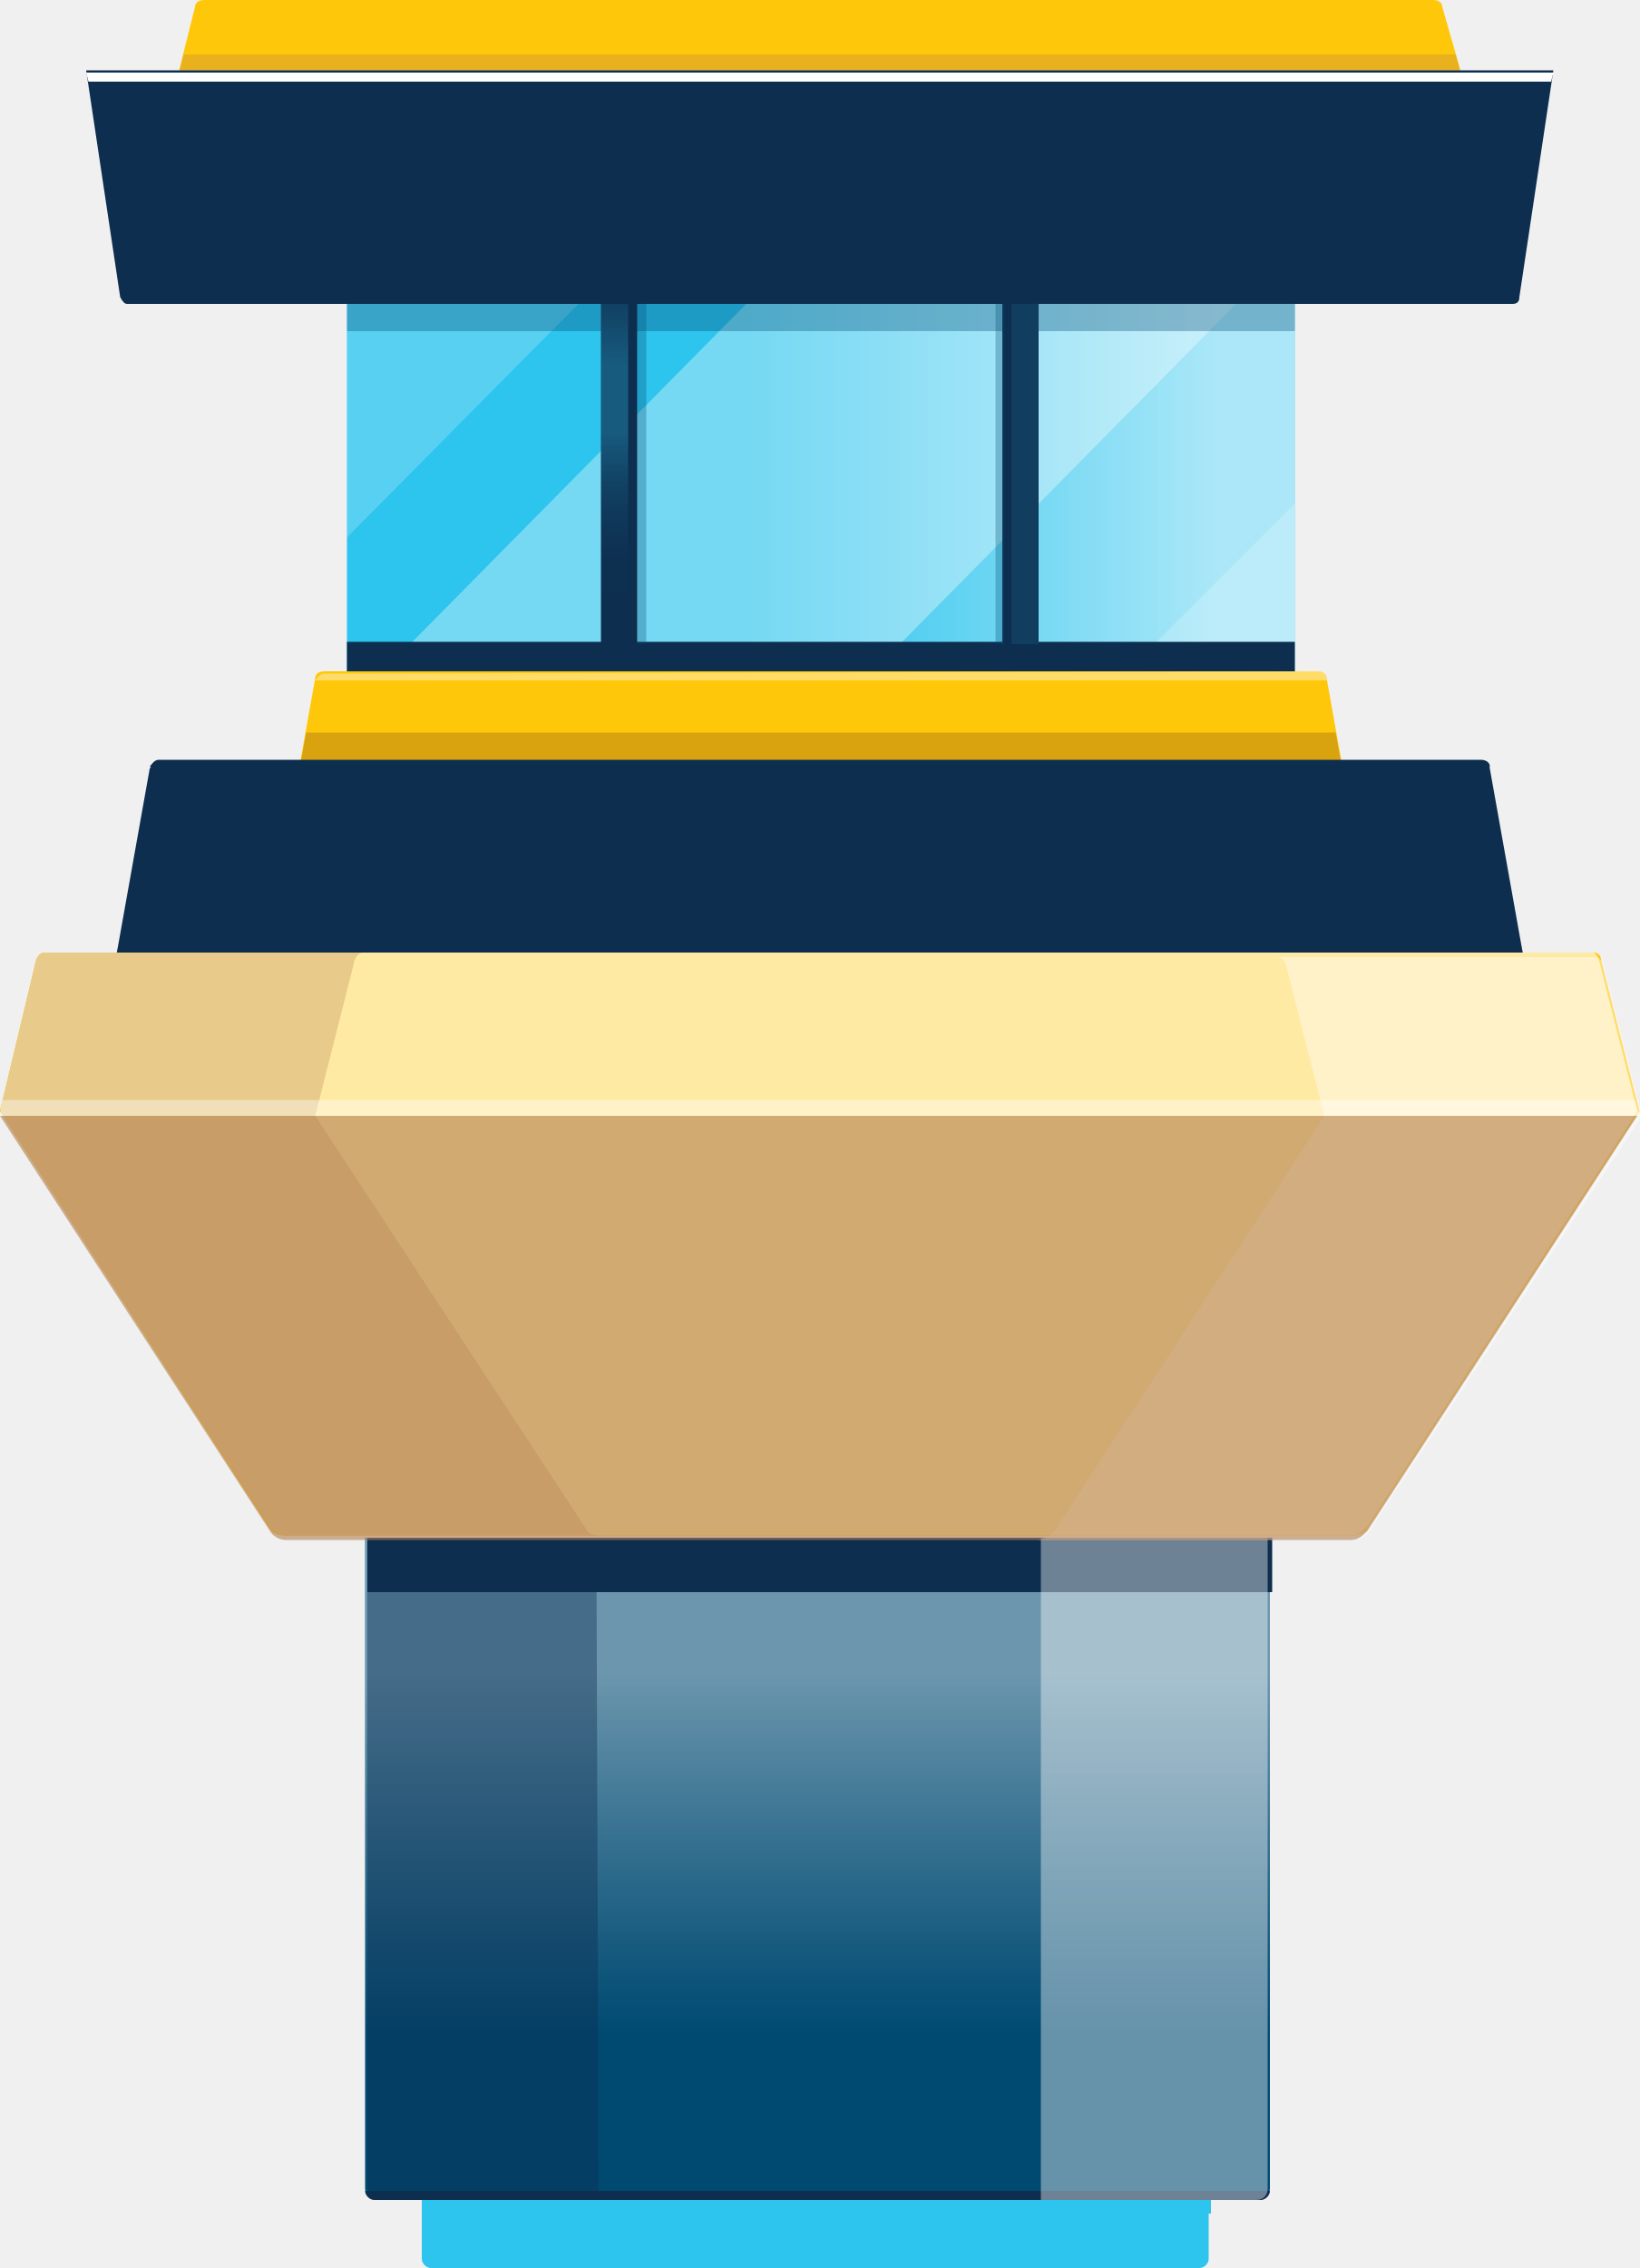
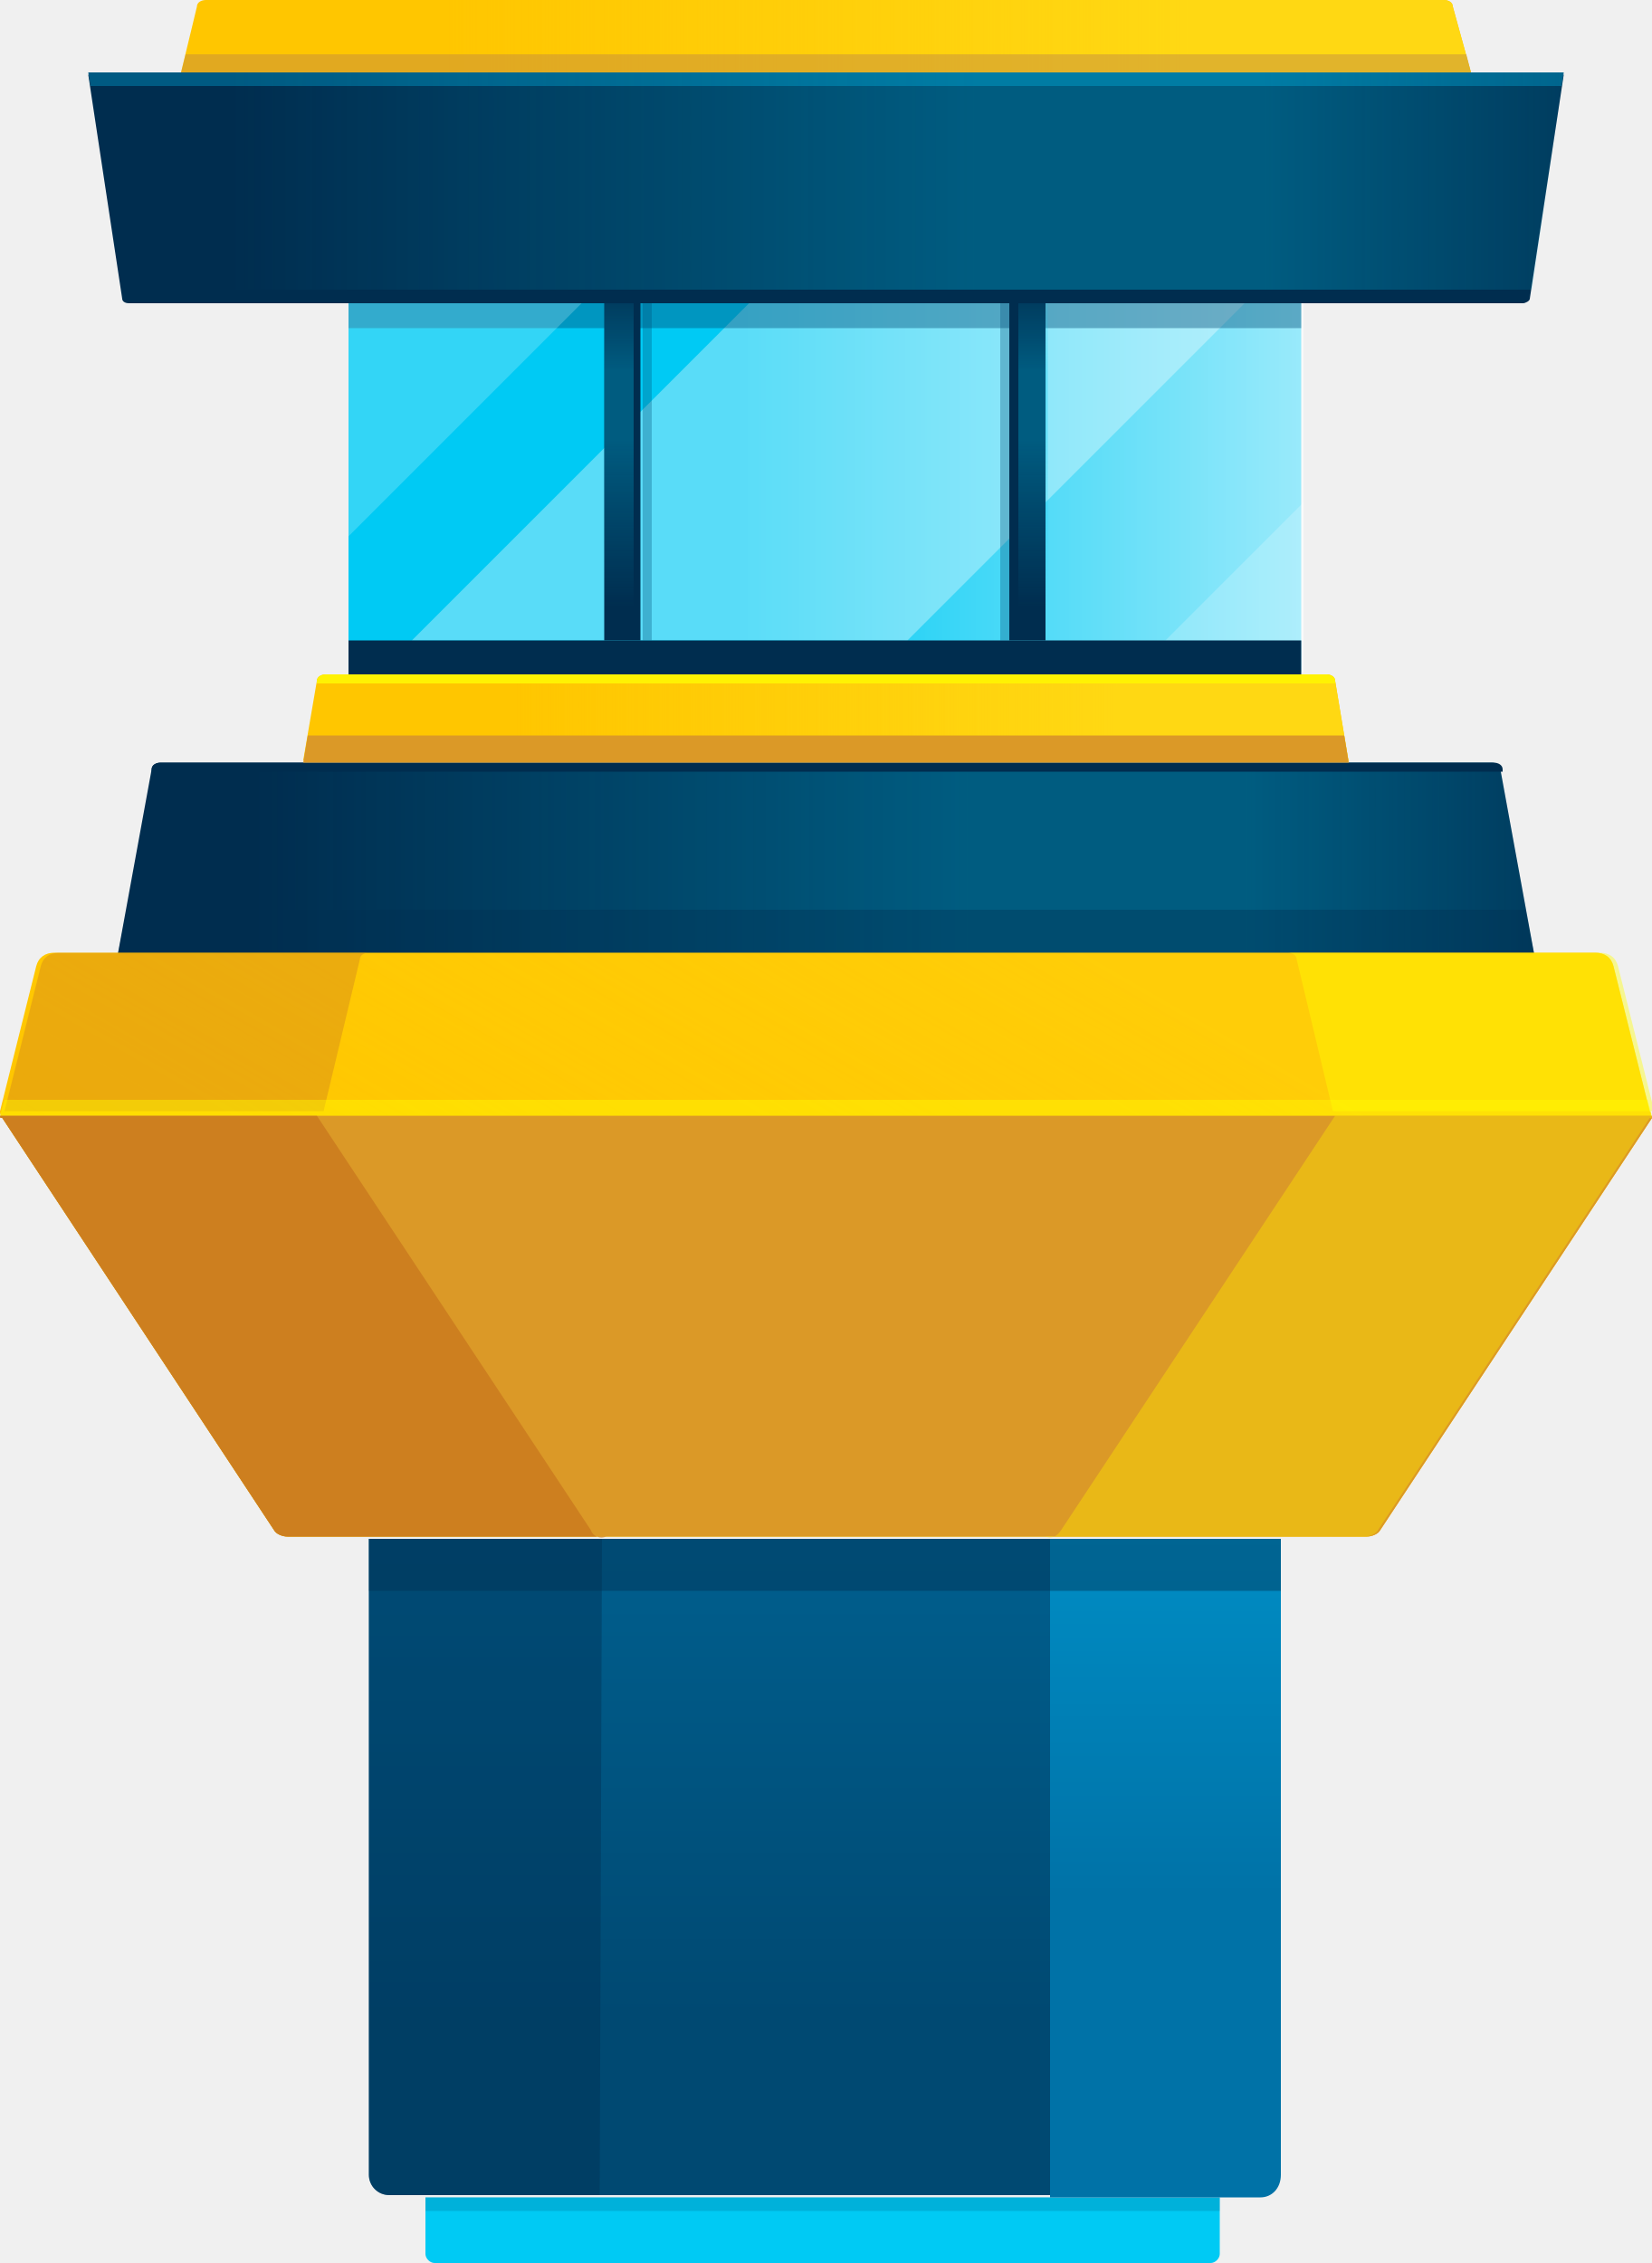
- <svg xmlns="http://www.w3.org/2000/svg" xmlns:xlink="http://www.w3.org/1999/xlink" enable-background="new 0 0 72.3 100" viewBox="0 0 72.3 100">
-   <linearGradient id="a">
-     <stop offset=".41" stop-color="#fff" stop-opacity="0" />
-     <stop offset=".51" stop-color="#fff" stop-opacity=".15" />
-     <stop offset=".74" stop-color="#fff" stop-opacity=".53" />
-     <stop offset="1" stop-color="#fff" />
+ <svg xmlns="http://www.w3.org/2000/svg" version="1.1" id="Ebene_1" x="0" y="0" viewBox="0 0 73 100" xml:space="preserve" enable-background="new 0 0 73 100">
+   <style type="text/css">.st0{fill:#00caf4}.st1,.st2,.st3,.st4{opacity:.6;fill:url(#SVGID_1_);enable-background:new}.st2,.st3,.st4{opacity:.2;fill:#fff}.st3,.st4{opacity:.35}.st4{opacity:.4;fill:#004972}.st5{fill:#002d4f}.st6{fill:url(#SVGID_2_)}.st7{fill:url(#SVGID_3_)}.st8{opacity:.3;fill:#004972;enable-background:new}.st9{fill:#ffc600}.st10{fill:url(#SVGID_4_)}.st11{fill:url(#SVGID_5_)}.st12{fill:url(#SVGID_6_)}.st13{opacity:.4;fill:#b47d4f;enable-background:new}.st14{fill:#005a82}.st15{fill:url(#SVGID_7_)}.st16{fill:#db9927}.st17,.st18,.st19{opacity:.35;fill:#002d4f;enable-background:new}.st18,.st19{opacity:.2;fill:#004972}.st19{opacity:.4;fill:#002d4f}.st20{fill:url(#SVGID_8_)}.st21{opacity:.4;fill:url(#SVGID_9_);enable-background:new}.st22{fill:none}.st23{opacity:.42;fill:#002d4f;enable-background:new}.st24{fill:#cd7f1f}.st25,.st26,.st27{opacity:.4;fill:#cd7f1f;enable-background:new}.st26,.st27{fill:#ffe700}.st27{fill:#ff0}.st28{fill:url(#SVGID_10_)}.st29{fill:#fff203}</style>
+   <path class="st0" d="M18.8,97.1v2.5c0,0.2,0.2,0.4,0.4,0.4h34.3c0.2,0,0.4-0.2,0.4-0.4v-2.5H18.8z" />
+   <rect x="15.4" y="12.8" class="st0" width="42.1" height="16.9" />
+   <linearGradient id="SVGID_1_" gradientUnits="userSpaceOnUse" x1="15.425" y1="79.745" x2="57.571" y2="79.745" gradientTransform="matrix(1 0 0 -1 0 101)">
+     <stop offset=".408" stop-color="#FFFFFF" stop-opacity="0" />
+     <stop offset=".999" stop-color="#FFFFFF" />
  </linearGradient>
-   <linearGradient id="b" gradientTransform="matrix(-1044.176 0 0 -421.3531 -49219.277 -499391.562)" gradientUnits="userSpaceOnUse" x1="-47.152" x2="-47.192" xlink:href="#a" y1="-1185.26" y2="-1185.26" />
-   <linearGradient id="c" gradientTransform="matrix(13.3777 0 0 13.3729 2435.364 16730.697)" gradientUnits="userSpaceOnUse" x1="-177.8" x2="-177.8" y1="-1250.132" y2="-1250.125">
-     <stop offset=".28" stop-color="#fff" stop-opacity="0" />
-     <stop offset=".39" stop-color="#fff" stop-opacity=".01" />
-     <stop offset=".48" stop-color="#fff" stop-opacity=".06" />
-     <stop offset=".57" stop-color="#fff" stop-opacity=".13" />
-     <stop offset=".65" stop-color="#fff" stop-opacity=".22" />
-     <stop offset=".73" stop-color="#fff" stop-opacity=".35" />
-     <stop offset=".81" stop-color="#fff" stop-opacity=".51" />
-     <stop offset=".89" stop-color="#fff" stop-opacity=".69" />
-     <stop offset=".97" stop-color="#fff" stop-opacity=".9" />
-     <stop offset="1" stop-color="#fff" />
+   <polygon class="st1" points="15.4,12.8 57.6,12.8 57.6,29.7 15.4,29.7" />
+   <polygon class="st2" points="51.5,28.3 57.6,28.3 57.6,22.2" />
+   <polygon class="st3" points="40.1,28.3 55.6,12.8 33.7,12.8 18.2,28.3" />
+   <rect x="15.4" y="12.8" class="st4" width="42.1" height="1.7" />
+   <polygon class="st2" points="26.3,12.8 15.4,12.8 15.4,23.7" />
+   <rect x="15.4" y="28.3" class="st5" width="42.1" height="1.5" />
+   <rect x="44.6" y="13.4" class="st5" width="1.6" height="14.9" />
+   <rect x="26.7" y="13.4" class="st5" width="1.6" height="14.9" />
+   <linearGradient id="SVGID_2_" gradientUnits="userSpaceOnUse" x1="27.368" y1="72.727" x2="27.368" y2="87.599" gradientTransform="matrix(1 0 0 -1 0 101)">
+     <stop offset=".096" stop-color="#00CAF4" stop-opacity="0" />
+     <stop offset=".568" stop-color="#00CAF4" stop-opacity="0.281" />
+     <stop offset=".6" stop-color="#00CAF4" stop-opacity="0.3" />
+     <stop offset=".797" stop-color="#00CAF4" stop-opacity="0.3" />
+     <stop offset="1" stop-color="#00CAF4" stop-opacity="0.1" />
  </linearGradient>
-   <linearGradient id="d">
-     <stop offset=".1" stop-color="#2dc4ed" stop-opacity="0" />
-     <stop offset=".23" stop-color="#2dc4ed" stop-opacity=".01" />
-     <stop offset=".34" stop-color="#2dc4ed" stop-opacity=".06" />
-     <stop offset=".45" stop-color="#2dc4ed" stop-opacity=".13" />
-     <stop offset=".55" stop-color="#2dc4ed" stop-opacity=".24" />
-     <stop offset=".6" stop-color="#2dc4ed" stop-opacity=".3" />
-     <stop offset=".8" stop-color="#2dc4ed" stop-opacity=".3" />
-     <stop offset="1" stop-color="#2dc4ed" stop-opacity=".1" />
+   <rect x="26.7" y="13.4" class="st6" width="1.3" height="14.9" />
+   <linearGradient id="SVGID_3_" gradientUnits="userSpaceOnUse" x1="-13969.024" y1="72.727" x2="-13969.024" y2="87.599" gradientTransform="matrix(-1 0 0 -1 -13923.397 101)">
+     <stop offset=".096" stop-color="#00CAF4" stop-opacity="0" />
+     <stop offset=".568" stop-color="#00CAF4" stop-opacity="0.281" />
+     <stop offset=".6" stop-color="#00CAF4" stop-opacity="0.3" />
+     <stop offset=".797" stop-color="#00CAF4" stop-opacity="0.3" />
+     <stop offset="1" stop-color="#00CAF4" stop-opacity="0.1" />
  </linearGradient>
-   <linearGradient id="e" gradientTransform="matrix(30.9339 0 0 373.7006 2542.346 444888.062)" gradientUnits="userSpaceOnUse" x1="-81.31" x2="-81.31" xlink:href="#d" y1="-1190.418" y2="-1190.458" />
-   <linearGradient id="f" gradientTransform="matrix(30.9339 0 0 373.7006 2994.628 444888.062)" gradientUnits="userSpaceOnUse" x1="-95.346" x2="-95.346" xlink:href="#d" y1="-1190.116" y2="-1190.295" />
-   <linearGradient id="g" gradientTransform="matrix(1187.971 0 0 217.3663 58718.793 259535.219)" gradientUnits="userSpaceOnUse" x1="-49.101" x2="-48.532" xlink:href="#a" y1="-1193.843" y2="-1193.843" />
-   <linearGradient id="h" gradientTransform="matrix(1551.639 0 0 217.3605 76303.977 259627.766)" gradientUnits="userSpaceOnUse" x1="-48.944" x2="-48.201" xlink:href="#d" y1="-1194.283" y2="-1194.283" />
-   <linearGradient id="i" gradientTransform="matrix(998.1938 0 0 728.1599 49538.957 867421)" gradientUnits="userSpaceOnUse" x1="-49.593" x2="-49.593" xlink:href="#a" y1="-1191.117" y2="-1191.158" />
-   <linearGradient id="j" gradientTransform="matrix(1804.107 0 0 642.0543 88510.695 764464.375)" gradientUnits="userSpaceOnUse" x1="-49.103" x2="-49.064" xlink:href="#a" y1="-1189.72" y2="-1190.253" />
-   <linearGradient id="k" gradientTransform="matrix(1616.011 0 0 240.7889 79417.117 286705.625)" gradientUnits="userSpaceOnUse" x1="-48.928" x2="-48.154" xlink:href="#d" y1="-1190.66" y2="-1190.66" />
-   <path d="m57.1 29.7h-41.8v-16.9h41.8z" fill="#2dc4ed" />
-   <path d="m57.1 29.7h-41.8v-16.9h41.8z" fill="url(#b)" opacity=".6" />
-   <path d="m49.6 29.7h7.5v-7.5z" fill="#fff" opacity=".2" />
-   <path d="m57.1 13.4v-.5h-.5z" fill="url(#c)" />
-   <path d="m16.8 29.7h21.6l16.7-16.9h-21.6z" fill="#fff" opacity=".35" />
-   <path d="m26.1 12.8h-10.8v10.9z" fill="#fff" opacity=".2" />
-   <path d="m57.1 29.8h-41.8v-1.5h41.8z" fill="#0d2e4f" />
-   <path d="m15.3 12.8h41.8v1.8h-41.8z" fill="#004a72" opacity=".33" />
-   <path d="m44.2 13.4h1.6v15h-1.6zm-17.7 0h1.6v15h-1.6z" fill="#0d2e4f" />
-   <path d="m26.5 13.4h1.2v15h-1.2z" fill="url(#e)" />
-   <path d="m44.6 13.4h1.2v15h-1.2z" fill="url(#f)" />
-   <path d="m28.1 13.4h.4v15h-.4zm15.8 0h.4v15h-.4z" fill="#004a72" opacity=".3" />
-   <path d="m13.9 29.9-1.5 8.4h47.6l-1.5-8.4c0-.2-.2-.3-.4-.3h-43.8c-.2 0-.4.1-.4.3z" fill="#ffc709" />
-   <path d="m13.9 29.9-1.5 8.4h47.6l-1.5-8.4c0-.2-.2-.3-.4-.3h-43.8c-.2 0-.4.1-.4.3z" fill="url(#g)" opacity=".45" />
-   <path d="m14.3 29.7c-.2 0-.3.2-.4.3h44.6v-.1c0-.2-.2-.3-.4-.3z" fill="#fff" opacity=".38" />
-   <path d="m12.5 37.9h47.4l-1-5.6h-45.4z" fill="#814c1f" opacity=".3" />
-   <path d="m6.6 33.9-1.5 8.4h62.1l-1.5-8.4c0-.2-.2-.3-.4-.3h-58.3c-.2-.1-.3.1-.4.3z" fill="#0d2e4f" />
-   <path d="m6.6 33.9-1.5 8.4h62.1l-1.5-8.4c0-.2-.2-.3-.4-.3h-58.3c-.2-.1-.3.1-.4.3z" fill="url(#h)" />
-   <path d="m5.6 40.1-.5 2.1h62.1l-.5-2.1z" fill="#0d2e4f" opacity=".35" />
-   <path d="m19 90.1h33.9c.2 0 .4.2.4.4v9.1c0 .2-.2.4-.4.4h-33.9c-.2 0-.4-.2-.4-.4v-9.2c.1-.1.2-.3.4-.3z" fill="#2dc4ed" />
-   <path d="m18.6 97.6v-9.4h34.8v9.4" fill="#2dc4ed" />
-   <path d="m16.1 67.8v28.7c0 .2.2.4.4.4h39.1c.2 0 .4-.2.4-.4v-28.7z" fill="#004a72" />
-   <path d="m16.1 67.8v28.7c0 .2.2.4.4.4h39.1c.2 0 .4-.2.4-.4v-28.7z" fill="url(#i)" opacity=".42" />
-   <path d="m16.1 96.6c0 .2.2.4.4.4h39.1c.2 0 .4-.2.4-.4zm40-26.4h-39.9v-2.4h39.9z" fill="#0d2e4f" />
-   <path d="m26.4 97h-9.6c-.3 0-.6-.3-.6-.6v-28.6h10.1z" fill="#0d2e4f" opacity=".4" />
-   <path d="m55.7 97h-9.8v-29.2h10v28.7c0 .3-.2.5-.5.5z" fill="#fff" opacity=".4" />
-   <path d="m70.3 42h-68.3c-.2 0-.3.1-.4.3l-1.6 6.7 11.9 18.4c.1.2.4.3.6.3h47.2c.2 0 .5-.1.6-.3l12-18.4-1.7-6.7c0-.1-.1-.3-.3-.3z" fill="#ffc709" />
-   <path d="m70.3 42h-68.3c-.2 0-.3.1-.4.3l-1.6 6.7 11.9 18.3c.1.2.4.4.7.4h47c.3 0 .5-.2.7-.4l11.9-18.3-1.7-6.7c0-.1-.1-.2-.2-.3z" fill="#ffc709" />
-   <path d="m70.3 42h-68.3c-.2 0-.3.1-.4.3l-1.6 6.7 11.9 18.3c.1.2.4.4.7.4h47c.3 0 .5-.2.7-.4l11.9-18.3-1.7-6.7c0-.1-.1-.2-.2-.3z" fill="url(#j)" opacity=".63" />
-   <path d="m25.9 67.5-12-18.3 1.7-6.7c0-.2.2-.5.4-.5h.1-14.1c-.2 0-.3.1-.4.3l-1.6 6.7 11.9 18.3c.1.2.4.4.7.4h14c-.3 0-.6 0-.7-.2z" fill="#b27e4f" opacity=".3" />
-   <path d="m46.5 67.5 11.9-18.3-1.7-6.7c-.1-.2-.2-.3-.4-.3h14c.2 0 .3.1.4.3l1.7 6.7-12 18.3c-.1.2-.4.4-.7.4h-14c.4 0 .6-.2.8-.4z" fill="#fff" opacity=".4" />
-   <path d="m7 33.5c-.2 0-.3.2-.4.3h59.1c0-.2-.2-.3-.4-.3z" fill="#0d2e4f" />
-   <path d="m7.9 3.1h56.5l-.8-2.8c0-.2-.2-.3-.4-.3h-54.2c-.2 0-.4.1-.4.3z" fill="#ffc709" />
-   <path d="m7.9 3.2h56.5l-.2-.8h-56.1z" fill="#b47d4f" opacity=".3" />
-   <path d="m5.6 13.4h61.1c.2 0 .3-.1.3-.3l1.5-10h-64.7l1.5 10c.1.2.2.3.3.3z" fill="#0d2e4f" />
-   <path d="m5.6 12.7h61.1c.1 0 .3-.1.3-.2l1.5-9.4h-64.7l1.5 9.3c-.1.1 0 .3.1.3s.2.1.2 0z" fill="url(#k)" />
-   <path d="m68.5 3.2h-64.7l.1.4h64.5z" fill="#fff" />
-   <path d="m0 49.2h72.3l-.2-.7h-72z" fill="#fff" opacity=".4" />
-   <path d="m72.3 49.2h-72.3l11.9 18.3c.1.2.4.4.7.4h47c.3 0 .5-.2.7-.4l11.9-18.3z" fill="#b27e4f" opacity=".6" />
+   <rect x="45" y="13.4" class="st7" width="1.3" height="14.9" />
+   <rect x="28.4" y="13.4" class="st8" width=".4" height="14.9" />
+   <rect x="44.2" y="13.4" class="st8" width=".4" height="14.9" />
+   <path class="st9" d="M59.6,33.7L59,30.1c0-0.2-0.2-0.3-0.4-0.3H14.4c-0.2,0-0.4,0.1-0.4,0.3l-0.6,3.5H59.6z" />
+   <path class="st5" d="M67.8,42.2L66.3,34c0-0.2-0.2-0.3-0.4-0.3H7.1c-0.2,0-0.4,0.1-0.4,0.3l-1.5,8.2H67.8z" />
+   <linearGradient id="SVGID_4_" gradientUnits="userSpaceOnUse" x1="5.209" y1="63.092" x2="67.787" y2="63.092" gradientTransform="matrix(1 0 0 -1 0 101)">
+     <stop offset=".096" stop-color="#00CAF4" stop-opacity="0" />
+     <stop offset=".568" stop-color="#00CAF4" stop-opacity="0.281" />
+     <stop offset=".6" stop-color="#00CAF4" stop-opacity="0.3" />
+     <stop offset=".797" stop-color="#00CAF4" stop-opacity="0.3" />
+     <stop offset="1" stop-color="#00CAF4" stop-opacity="0.1" />
+   </linearGradient>
+   <path class="st10" d="M67.8,42.2L66.3,34c0-0.2-0.2-0.3-0.4-0.3H7.1c-0.2,0-0.4,0.1-0.4,0.3l-1.5,8.2H67.8z" />
+   <linearGradient id="SVGID_5_" gradientUnits="userSpaceOnUse" x1="36.478" y1="33.011" x2="36.478" y2="3.929" gradientTransform="matrix(1 0 0 -1 0 101)">
+     <stop offset="0" stop-color="#005F8E" />
+     <stop offset=".724" stop-color="#004972" />
+     <stop offset=".74" stop-color="#004972" />
+   </linearGradient>
+   <path class="st11" d="M16.3,68v28.1c0,0.5,0.4,0.9,0.9,0.9h38.4c0.5,0,0.9-0.4,0.9-0.9V68H16.3z" />
+   <path class="st5" d="M7.1,33.7c-0.2,0-0.4,0.1-0.4,0.3l0,0.1h59.7l0-0.1c0-0.2-0.2-0.3-0.4-0.3H7.1z" />
+   <g>
+     <path class="st9" d="M8,3.2h57l-0.8-2.9C64.2,0.1,64,0,63.8,0H9.1C8.9,0,8.7,0.1,8.7,0.3L8,3.2z" />
+     <linearGradient id="SVGID_6_" gradientUnits="userSpaceOnUse" x1="8.016" y1="99.381" x2="65.007" y2="99.381" gradientTransform="matrix(1 0 0 -1 0 101)">
+       <stop offset=".204" stop-color="#FFD813" stop-opacity="0" />
+       <stop offset=".781" stop-color="#FFD813" />
+     </linearGradient>
+     <path class="st12" d="M8,3.2h57l-0.8-2.9C64.2,0.1,64,0,63.8,0H9.1C8.9,0,8.7,0.1,8.7,0.3L8,3.2z" />
+     <polygon class="st13" points="8,3.2 65,3.2 64.8,2.4 8.2,2.4" />
+   </g>
+   <path class="st5" d="M5.7,13.4h61.6c0.1,0,0.3-0.1,0.3-0.2l1.5-9.9H3.9l1.5,9.9C5.4,13.3,5.5,13.4,5.7,13.4z" />
+   <polygon class="st14" points="4,3.8 69,3.8 69.1,3.2 3.9,3.2" />
+   <linearGradient id="SVGID_7_" gradientUnits="userSpaceOnUse" x1="13.374" y1="69.273" x2="59.622" y2="69.273" gradientTransform="matrix(1 0 0 -1 0 101)">
+     <stop offset=".204" stop-color="#FFD813" stop-opacity="0" />
+     <stop offset=".781" stop-color="#FFD813" />
+   </linearGradient>
+   <path class="st15" d="M59.6,33.7L59,30.1c0-0.2-0.2-0.3-0.4-0.3H14.4c-0.2,0-0.4,0.1-0.4,0.3l-0.6,3.5H59.6z" />
+   <polygon class="st16" points="59.6,33.7 59.4,32.5 13.6,32.5 13.4,33.7" />
+   <polygon class="st17" points="67.8,42.2 67.4,40.2 5.6,40.2 5.2,42.2" />
+   <rect x="18.8" y="97.1" class="st18" width="35.1" height=".6" />
+   <path class="st19" d="M26.6,68H16.3v28.1c0,0.5,0.4,0.9,0.9,0.9h9.3L26.6,68L26.6,68z" />
+   <linearGradient id="SVGID_8_" gradientUnits="userSpaceOnUse" x1="51.511" y1="33.011" x2="51.511" y2="3.915" gradientTransform="matrix(1 0 0 -1 0 101)">
+     <stop offset="0" stop-color="#008DC4" />
+     <stop offset=".541" stop-color="#0072A7" />
+   </linearGradient>
+   <path class="st20" d="M56.6,96.1V68H46.4v29.1h9.3C56.2,97.1,56.6,96.7,56.6,96.1z" />
+   <path class="st9" d="M72.9,49.1l-1.6-6.4c-0.1-0.4-0.4-0.6-0.8-0.6H2.4c-0.4,0-0.7,0.2-0.8,0.6L0,49.1c0,0.1,0,0.2,0.1,0.3l12,18.2 c0.1,0.2,0.4,0.3,0.6,0.3h47.7c0.2,0,0.5-0.1,0.6-0.3l12-18.2C72.9,49.3,73,49.2,72.9,49.1z" />
+   <linearGradient id="SVGID_9_" gradientUnits="userSpaceOnUse" x1="21.563" y1="27.764" x2="47.329" y2="72.392" gradientTransform="matrix(1 0 0 -1 0 101)">
+     <stop offset=".204" stop-color="#FFD813" stop-opacity="0" />
+     <stop offset=".781" stop-color="#FFD813" />
+   </linearGradient>
+   <path class="st21" d="M72.9,49.1l-1.6-6.4c-0.1-0.4-0.4-0.6-0.8-0.6H2.4c-0.4,0-0.7,0.2-0.8,0.6L0,49.1c0,0.1,0,0.2,0.1,0.3l12,18.2 c0.1,0.2,0.4,0.3,0.6,0.3h47.7c0.2,0,0.5-0.1,0.6-0.3l12-18.2C72.9,49.3,73,49.2,72.9,49.1z" />
+   <path class="st22" d="M72.9,49.1l-1.6-6.4c-0.1-0.4-0.4-0.6-0.8-0.6H2.4c-0.4,0-0.7,0.2-0.8,0.6L0,49.1c0,0.1,0,0.2,0.1,0.3l12,18.2 c0.1,0.2,0.4,0.3,0.6,0.3h47.7c0.2,0,0.5-0.1,0.6-0.3l12-18.2C72.9,49.3,73,49.2,72.9,49.1z" />
+   <path class="st16" d="M0,49.3c0,0.1,0,0.1,0.1,0.1l12,18.2c0.1,0.2,0.4,0.3,0.6,0.3h47.7c0.2,0,0.5-0.1,0.6-0.3l12-18.2 c0,0,0.1-0.1,0.1-0.1H0z" />
+   <rect x="16.3" y="68" class="st23" width="40.3" height="2.3" />
+   <path class="st24" d="M26.1,67.6L14,49.3l0,0H0c0,0.1,0,0.1,0.1,0.1l12,18.2c0.1,0.2,0.4,0.3,0.6,0.3h14.1 C26.5,68,26.2,67.9,26.1,67.6z" />
+   <path class="st25" d="M14.3,49.1l1.6-6.7c0-0.2,0.2-0.3,0.4-0.3H2.6c-0.4,0-0.7,0.2-0.8,0.6l-1.6,6.4l0,0H14.3z" />
+   <path class="st26" d="M46.9,67.6l12.1-18.3l0,0h14c0,0.1,0,0.1-0.1,0.1l-12,18.2c-0.1,0.2-0.4,0.3-0.6,0.3H46.2 C46.5,68,46.7,67.9,46.9,67.6z" />
+   <path class="st27" d="M58.9,49.1l-1.6-6.7c0-0.2-0.2-0.3-0.4-0.3h13.8c0.4,0,0.7,0.2,0.8,0.6l1.6,6.4l0,0H58.9z" />
+   <polygon class="st27" points="0,49.3 73,49.3 72.8,48.6 0.2,48.6" />
+   <linearGradient id="SVGID_10_" gradientUnits="userSpaceOnUse" x1="3.9" y1="92.964" x2="69.123" y2="92.964" gradientTransform="matrix(1 0 0 -1 0 101)">
+     <stop offset=".096" stop-color="#00CAF4" stop-opacity="0" />
+     <stop offset=".568" stop-color="#00CAF4" stop-opacity="0.281" />
+     <stop offset=".6" stop-color="#00CAF4" stop-opacity="0.3" />
+     <stop offset=".797" stop-color="#00CAF4" stop-opacity="0.3" />
+     <stop offset="1" stop-color="#00CAF4" stop-opacity="0.1" />
+   </linearGradient>
+   <polygon class="st28" points="67.7,12.8 69.1,3.2 3.9,3.2 5.4,12.8" />
+   <path class="st29" d="M14.4,29.8c-0.2,0-0.4,0.1-0.4,0.3l0,0.1h45l0-0.1c0-0.2-0.2-0.3-0.4-0.3H14.4z" />
</svg>
